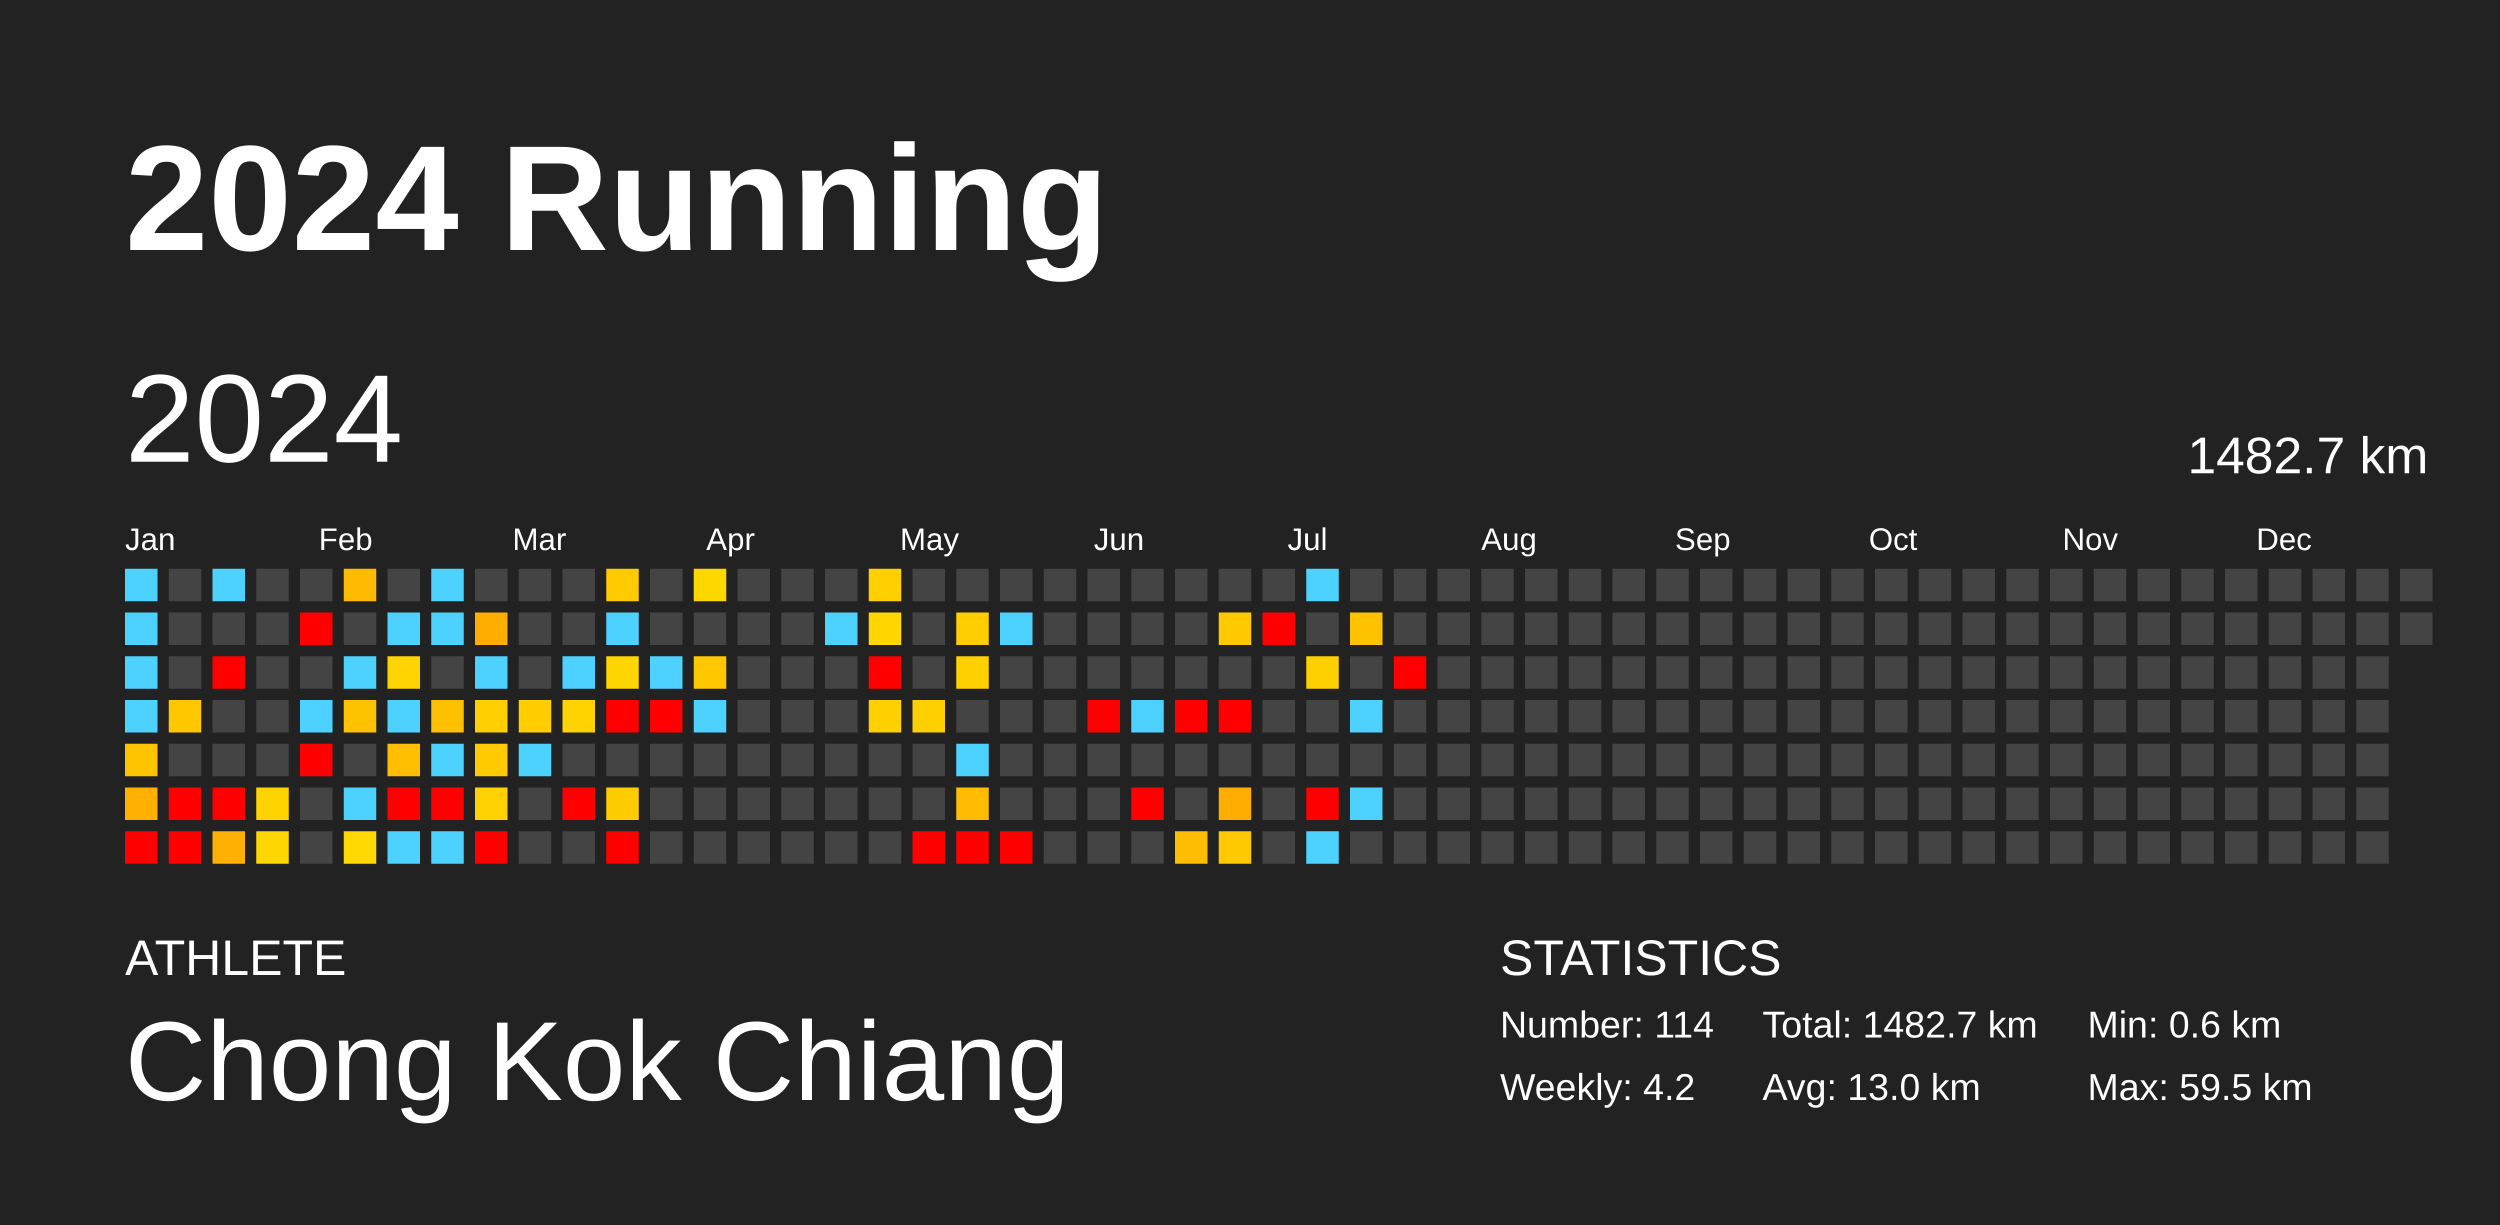
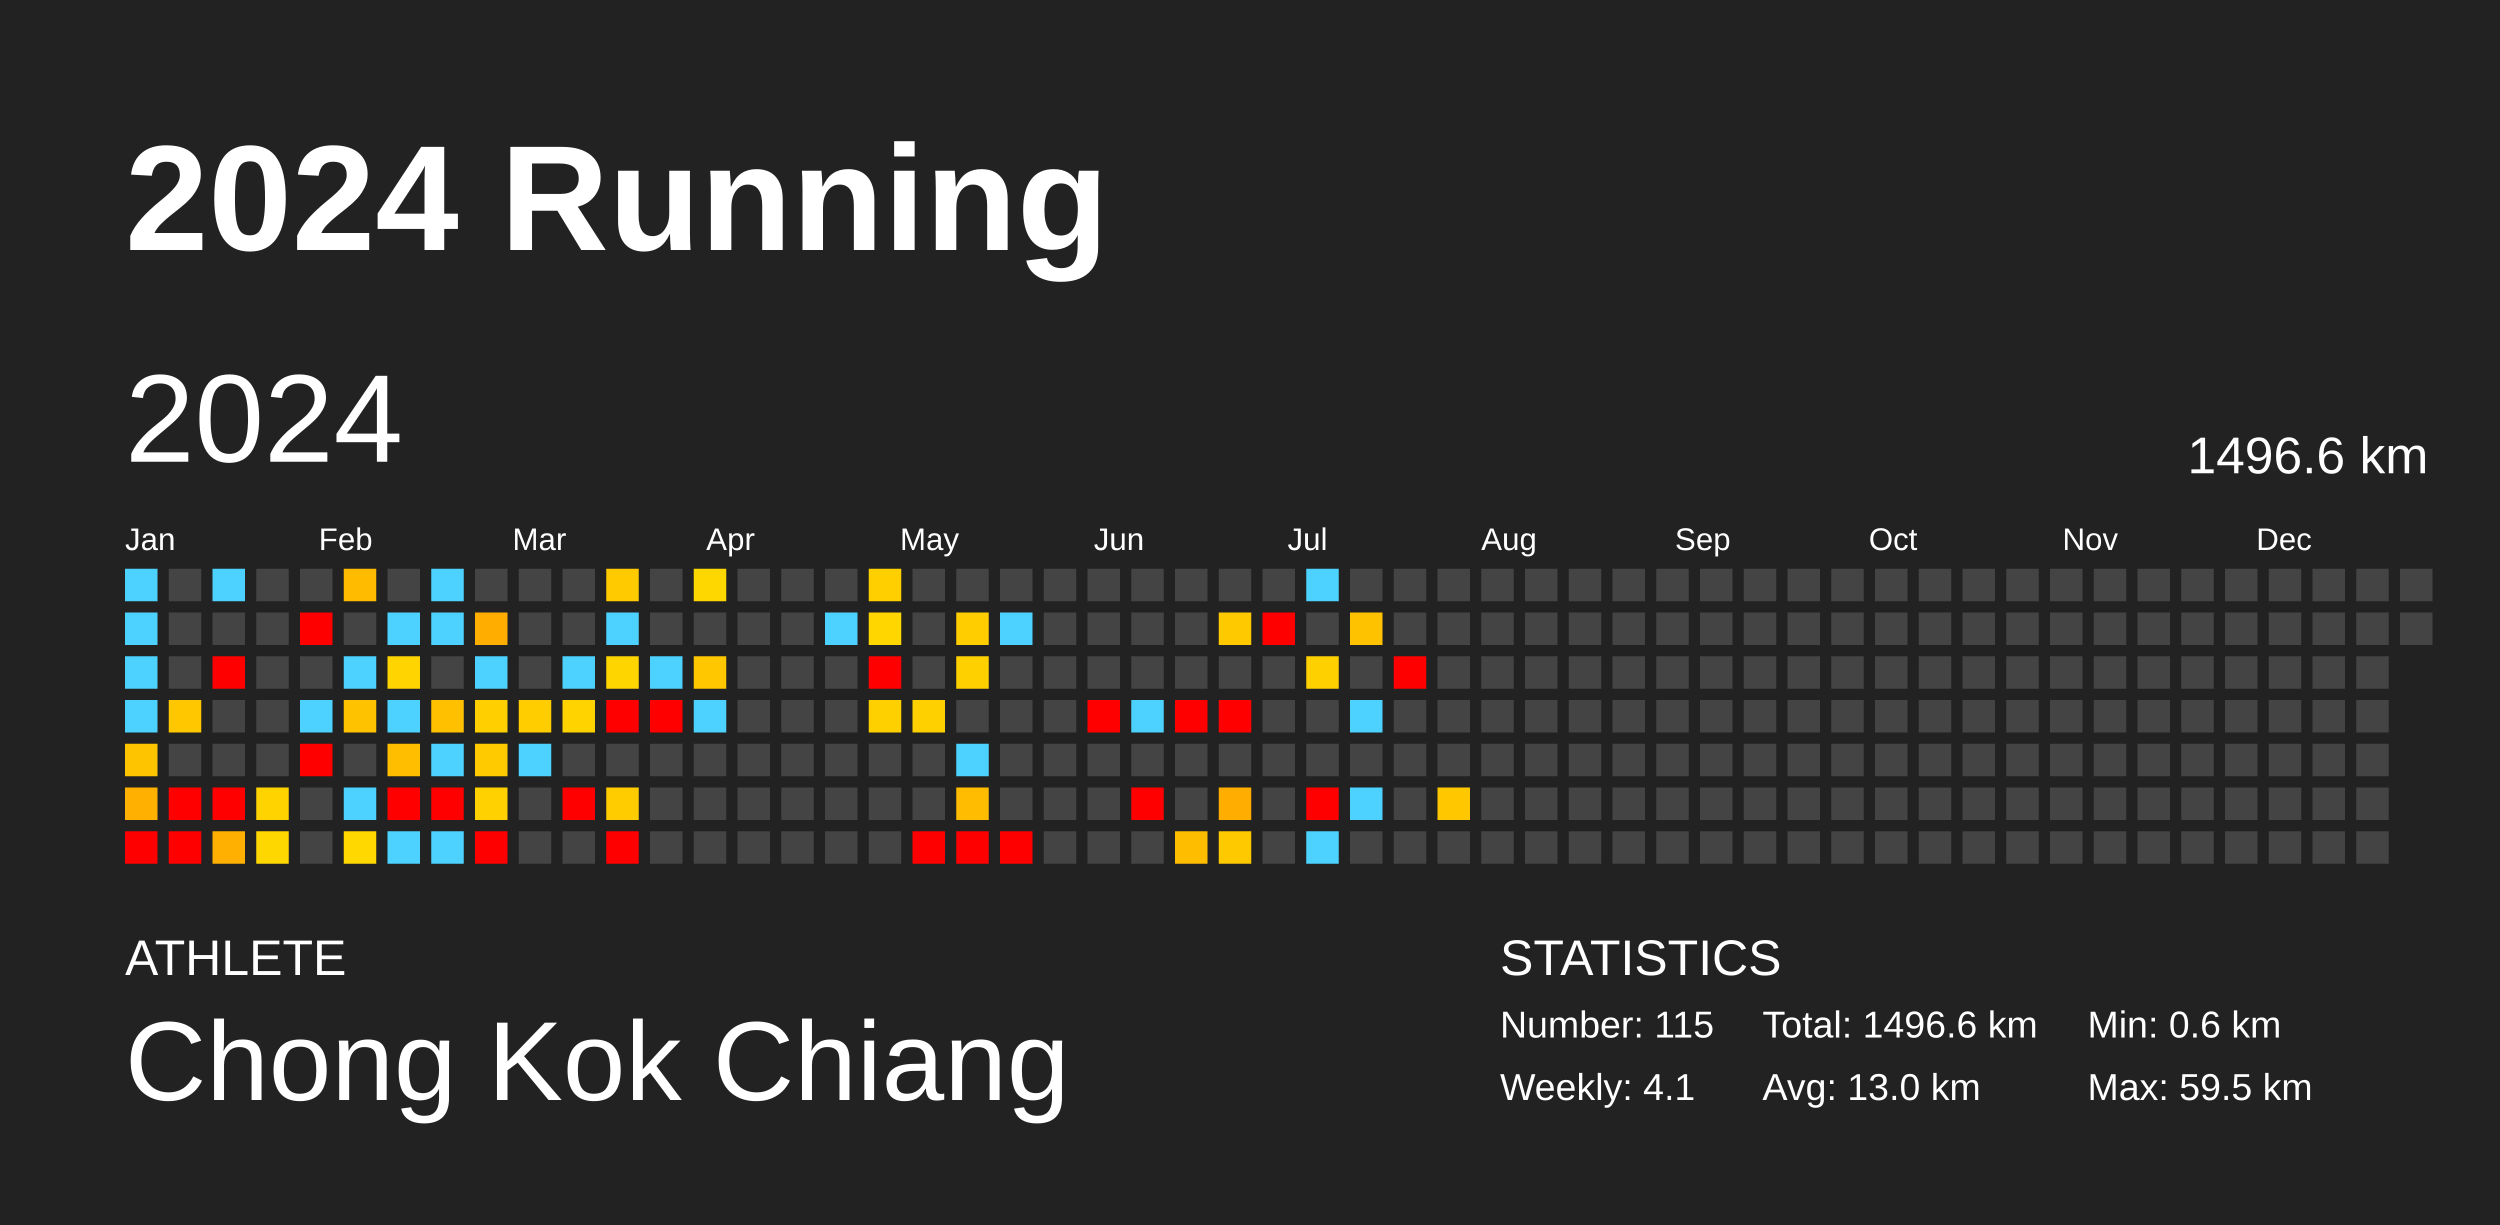
<svg xmlns="http://www.w3.org/2000/svg" baseProfile="full" height="98mm" version="1.1" viewBox="0,0,200,98" width="200mm">
  <defs />
  <rect fill="#222222" height="98" width="200" x="0" y="0" />
  <text fill="#FFFFFF" style="font-size:12px; font-family:Arial; font-weight:bold;" x="10" y="20">2024 Running</text>
  <text fill="#FFFFFF" style="font-size:4px; font-family:Arial" x="10" y="78">ATHLETE</text>
  <text fill="#FFFFFF" style="font-size:9px; font-family:Arial" x="10" y="88">Chong Kok Chiang</text>
  <text fill="#FFFFFF" style="font-size:4px; font-family:Arial" x="120" y="78">STATISTICS</text>
-   <text fill="#FFFFFF" style="font-size:3px; font-family:Arial" x="120" y="83">Number: 114</text>
-   <text fill="#FFFFFF" style="font-size:3px; font-family:Arial" x="120" y="88">Weekly: 4.2</text>
-   <text fill="#FFFFFF" style="font-size:3px; font-family:Arial" x="141" y="83">Total: 1482.7 km</text>
+   <text fill="#FFFFFF" style="font-size:3px; font-family:Arial" x="120" y="83">Number: 115</text>
+   <text fill="#FFFFFF" style="font-size:3px; font-family:Arial" x="120" y="88">Weekly: 4.1</text>
+   <text fill="#FFFFFF" style="font-size:3px; font-family:Arial" x="141" y="83">Total: 1496.6 km</text>
  <text fill="#FFFFFF" style="font-size:3px; font-family:Arial" x="141" y="88">Avg: 13.0 km</text>
  <text fill="#FFFFFF" style="font-size:3px; font-family:Arial" x="167" y="83">Min: 0.6 km</text>
  <text fill="#FFFFFF" style="font-size:3px; font-family:Arial" x="167" y="88">Max: 59.5 km</text>
  <text dominant-baseline="hanging" fill="#FFFFFF" style="font-size:10.0px; font-family:Arial;" x="10" y="30">2024</text>
-   <text dominant-baseline="hanging" fill="#FFFFFF" style="font-size:4.125px; font-family:Arial;" x="175" y="35">1482.7 km</text>
+   <text dominant-baseline="hanging" fill="#FFFFFF" style="font-size:4.125px; font-family:Arial;" x="175" y="35">1496.6 km</text>
  <text fill="#FFFFFF" style="font-size:2.5px; font-family:Arial" x="10.0" y="44">Jan</text>
  <text fill="#FFFFFF" style="font-size:2.5px; font-family:Arial" x="25.5" y="44">Feb</text>
  <text fill="#FFFFFF" style="font-size:2.5px; font-family:Arial" x="41.0" y="44">Mar</text>
  <text fill="#FFFFFF" style="font-size:2.5px; font-family:Arial" x="56.5" y="44">Apr</text>
  <text fill="#FFFFFF" style="font-size:2.5px; font-family:Arial" x="72.0" y="44">May</text>
  <text fill="#FFFFFF" style="font-size:2.5px; font-family:Arial" x="87.5" y="44">Jun</text>
  <text fill="#FFFFFF" style="font-size:2.5px; font-family:Arial" x="103.0" y="44">Jul</text>
  <text fill="#FFFFFF" style="font-size:2.5px; font-family:Arial" x="118.5" y="44">Aug</text>
  <text fill="#FFFFFF" style="font-size:2.5px; font-family:Arial" x="134.0" y="44">Sep</text>
  <text fill="#FFFFFF" style="font-size:2.5px; font-family:Arial" x="149.5" y="44">Oct</text>
  <text fill="#FFFFFF" style="font-size:2.5px; font-family:Arial" x="165.0" y="44">Nov</text>
  <text fill="#FFFFFF" style="font-size:2.5px; font-family:Arial" x="180.5" y="44">Dec</text>
  <rect fill="#4dd2ff" height="2.6" width="2.6" x="10.0" y="45.5" />
  <rect fill="#4dd2ff" height="2.6" width="2.6" x="10.0" y="49.0" />
  <rect fill="#4dd2ff" height="2.6" width="2.6" x="10.0" y="52.5" />
  <rect fill="#4dd2ff" height="2.6" width="2.6" x="10.0" y="56.0" />
  <rect fill="#ffc400" height="2.6" width="2.6" x="10.0" y="59.5" />
  <rect fill="#ffb000" height="2.6" width="2.6" x="10.0" y="63.0" />
  <rect fill="red" height="2.6" width="2.6" x="10.0" y="66.5" />
  <rect fill="#444444" height="2.6" width="2.6" x="13.5" y="45.5" />
  <rect fill="#444444" height="2.6" width="2.6" x="13.5" y="49.0" />
  <rect fill="#444444" height="2.6" width="2.6" x="13.5" y="52.5" />
  <rect fill="#ffc700" height="2.6" width="2.6" x="13.5" y="56.0" />
  <rect fill="#444444" height="2.6" width="2.6" x="13.5" y="59.5" />
  <rect fill="red" height="2.6" width="2.6" x="13.5" y="63.0" />
  <rect fill="red" height="2.6" width="2.6" x="13.5" y="66.5" />
  <rect fill="#4dd2ff" height="2.6" width="2.6" x="17.0" y="45.5" />
  <rect fill="#444444" height="2.6" width="2.6" x="17.0" y="49.0" />
  <rect fill="red" height="2.6" width="2.6" x="17.0" y="52.5" />
  <rect fill="#444444" height="2.6" width="2.6" x="17.0" y="56.0" />
  <rect fill="#444444" height="2.6" width="2.6" x="17.0" y="59.5" />
  <rect fill="red" height="2.6" width="2.6" x="17.0" y="63.0" />
  <rect fill="#ffb000" height="2.6" width="2.6" x="17.0" y="66.5" />
  <rect fill="#444444" height="2.6" width="2.6" x="20.5" y="45.5" />
  <rect fill="#444444" height="2.6" width="2.6" x="20.5" y="49.0" />
  <rect fill="#444444" height="2.6" width="2.6" x="20.5" y="52.5" />
  <rect fill="#444444" height="2.6" width="2.6" x="20.5" y="56.0" />
  <rect fill="#444444" height="2.6" width="2.6" x="20.5" y="59.5" />
  <rect fill="#ffd300" height="2.6" width="2.6" x="20.5" y="63.0" />
  <rect fill="#ffd700" height="2.6" width="2.6" x="20.5" y="66.5" />
  <rect fill="#444444" height="2.6" width="2.6" x="24.0" y="45.5" />
  <rect fill="red" height="2.6" width="2.6" x="24.0" y="49.0" />
  <rect fill="#444444" height="2.6" width="2.6" x="24.0" y="52.5" />
  <rect fill="#4dd2ff" height="2.6" width="2.6" x="24.0" y="56.0" />
  <rect fill="red" height="2.6" width="2.6" x="24.0" y="59.5" />
  <rect fill="#444444" height="2.6" width="2.6" x="24.0" y="63.0" />
  <rect fill="#444444" height="2.6" width="2.6" x="24.0" y="66.5" />
  <rect fill="#ffbb00" height="2.6" width="2.6" x="27.5" y="45.5" />
  <rect fill="#444444" height="2.6" width="2.6" x="27.5" y="49.0" />
  <rect fill="#4dd2ff" height="2.6" width="2.6" x="27.5" y="52.5" />
  <rect fill="#ffc200" height="2.6" width="2.6" x="27.5" y="56.0" />
  <rect fill="#444444" height="2.6" width="2.6" x="27.5" y="59.5" />
  <rect fill="#4dd2ff" height="2.6" width="2.6" x="27.5" y="63.0" />
  <rect fill="#ffd800" height="2.6" width="2.6" x="27.5" y="66.5" />
  <rect fill="#444444" height="2.6" width="2.6" x="31.0" y="45.5" />
  <rect fill="#4dd2ff" height="2.6" width="2.6" x="31.0" y="49.0" />
  <rect fill="#ffd400" height="2.6" width="2.6" x="31.0" y="52.5" />
  <rect fill="#4dd2ff" height="2.6" width="2.6" x="31.0" y="56.0" />
  <rect fill="#ffbe00" height="2.6" width="2.6" x="31.0" y="59.5" />
  <rect fill="red" height="2.6" width="2.6" x="31.0" y="63.0" />
  <rect fill="#4dd2ff" height="2.6" width="2.6" x="31.0" y="66.5" />
  <rect fill="#4dd2ff" height="2.6" width="2.6" x="34.5" y="45.5" />
  <rect fill="#4dd2ff" height="2.6" width="2.6" x="34.5" y="49.0" />
  <rect fill="#444444" height="2.6" width="2.6" x="34.5" y="52.5" />
  <rect fill="#ffc000" height="2.6" width="2.6" x="34.5" y="56.0" />
  <rect fill="#4dd2ff" height="2.6" width="2.6" x="34.5" y="59.5" />
  <rect fill="red" height="2.6" width="2.6" x="34.5" y="63.0" />
  <rect fill="#4dd2ff" height="2.6" width="2.6" x="34.5" y="66.5" />
  <rect fill="#444444" height="2.6" width="2.6" x="38.0" y="45.5" />
  <rect fill="#ffae00" height="2.6" width="2.6" x="38.0" y="49.0" />
  <rect fill="#4dd2ff" height="2.6" width="2.6" x="38.0" y="52.5" />
  <rect fill="#ffcf00" height="2.6" width="2.6" x="38.0" y="56.0" />
  <rect fill="#ffca00" height="2.6" width="2.6" x="38.0" y="59.5" />
  <rect fill="#ffd100" height="2.6" width="2.6" x="38.0" y="63.0" />
  <rect fill="red" height="2.6" width="2.6" x="38.0" y="66.5" />
  <rect fill="#444444" height="2.6" width="2.6" x="41.5" y="45.5" />
  <rect fill="#444444" height="2.6" width="2.6" x="41.5" y="49.0" />
  <rect fill="#444444" height="2.6" width="2.6" x="41.5" y="52.5" />
  <rect fill="#ffcd00" height="2.6" width="2.6" x="41.5" y="56.0" />
  <rect fill="#4dd2ff" height="2.6" width="2.6" x="41.5" y="59.5" />
  <rect fill="#444444" height="2.6" width="2.6" x="41.5" y="63.0" />
  <rect fill="#444444" height="2.6" width="2.6" x="41.5" y="66.5" />
  <rect fill="#444444" height="2.6" width="2.6" x="45.0" y="45.5" />
  <rect fill="#444444" height="2.6" width="2.6" x="45.0" y="49.0" />
  <rect fill="#4dd2ff" height="2.6" width="2.6" x="45.0" y="52.5" />
  <rect fill="#ffd300" height="2.6" width="2.6" x="45.0" y="56.0" />
  <rect fill="#444444" height="2.6" width="2.6" x="45.0" y="59.5" />
  <rect fill="red" height="2.6" width="2.6" x="45.0" y="63.0" />
  <rect fill="#444444" height="2.6" width="2.6" x="45.0" y="66.5" />
  <rect fill="#ffca00" height="2.6" width="2.6" x="48.5" y="45.5" />
  <rect fill="#4dd2ff" height="2.6" width="2.6" x="48.5" y="49.0" />
  <rect fill="#ffd500" height="2.6" width="2.6" x="48.5" y="52.5" />
  <rect fill="red" height="2.6" width="2.6" x="48.5" y="56.0" />
  <rect fill="#444444" height="2.6" width="2.6" x="48.5" y="59.5" />
  <rect fill="#ffcc00" height="2.6" width="2.6" x="48.5" y="63.0" />
  <rect fill="red" height="2.6" width="2.6" x="48.5" y="66.5" />
  <rect fill="#444444" height="2.6" width="2.6" x="52.0" y="45.5" />
  <rect fill="#444444" height="2.6" width="2.6" x="52.0" y="49.0" />
  <rect fill="#4dd2ff" height="2.6" width="2.6" x="52.0" y="52.5" />
  <rect fill="red" height="2.6" width="2.6" x="52.0" y="56.0" />
  <rect fill="#444444" height="2.6" width="2.6" x="52.0" y="59.5" />
  <rect fill="#444444" height="2.6" width="2.6" x="52.0" y="63.0" />
  <rect fill="#444444" height="2.6" width="2.6" x="52.0" y="66.5" />
  <rect fill="#ffd700" height="2.6" width="2.6" x="55.5" y="45.5" />
  <rect fill="#444444" height="2.6" width="2.6" x="55.5" y="49.0" />
  <rect fill="#ffc700" height="2.6" width="2.6" x="55.5" y="52.5" />
  <rect fill="#4dd2ff" height="2.6" width="2.6" x="55.5" y="56.0" />
  <rect fill="#444444" height="2.6" width="2.6" x="55.5" y="59.5" />
  <rect fill="#444444" height="2.6" width="2.6" x="55.5" y="63.0" />
  <rect fill="#444444" height="2.6" width="2.6" x="55.5" y="66.5" />
  <rect fill="#444444" height="2.6" width="2.6" x="59.0" y="45.5" />
  <rect fill="#444444" height="2.6" width="2.6" x="59.0" y="49.0" />
  <rect fill="#444444" height="2.6" width="2.6" x="59.0" y="52.5" />
  <rect fill="#444444" height="2.6" width="2.6" x="59.0" y="56.0" />
  <rect fill="#444444" height="2.6" width="2.6" x="59.0" y="59.5" />
  <rect fill="#444444" height="2.6" width="2.6" x="59.0" y="63.0" />
  <rect fill="#444444" height="2.6" width="2.6" x="59.0" y="66.5" />
  <rect fill="#444444" height="2.6" width="2.6" x="62.5" y="45.5" />
  <rect fill="#444444" height="2.6" width="2.6" x="62.5" y="49.0" />
  <rect fill="#444444" height="2.6" width="2.6" x="62.5" y="52.5" />
  <rect fill="#444444" height="2.6" width="2.6" x="62.5" y="56.0" />
  <rect fill="#444444" height="2.6" width="2.6" x="62.5" y="59.5" />
  <rect fill="#444444" height="2.6" width="2.6" x="62.5" y="63.0" />
  <rect fill="#444444" height="2.6" width="2.6" x="62.5" y="66.5" />
  <rect fill="#444444" height="2.6" width="2.6" x="66.0" y="45.5" />
  <rect fill="#4dd2ff" height="2.6" width="2.6" x="66.0" y="49.0" />
  <rect fill="#444444" height="2.6" width="2.6" x="66.0" y="52.5" />
  <rect fill="#444444" height="2.6" width="2.6" x="66.0" y="56.0" />
  <rect fill="#444444" height="2.6" width="2.6" x="66.0" y="59.5" />
  <rect fill="#444444" height="2.6" width="2.6" x="66.0" y="63.0" />
  <rect fill="#444444" height="2.6" width="2.6" x="66.0" y="66.5" />
  <rect fill="#ffcf00" height="2.6" width="2.6" x="69.5" y="45.5" />
  <rect fill="#ffd600" height="2.6" width="2.6" x="69.5" y="49.0" />
  <rect fill="red" height="2.6" width="2.6" x="69.5" y="52.5" />
  <rect fill="#ffd000" height="2.6" width="2.6" x="69.5" y="56.0" />
  <rect fill="#444444" height="2.6" width="2.6" x="69.5" y="59.5" />
  <rect fill="#444444" height="2.6" width="2.6" x="69.5" y="63.0" />
  <rect fill="#444444" height="2.6" width="2.6" x="69.5" y="66.5" />
  <rect fill="#444444" height="2.6" width="2.6" x="73.0" y="45.5" />
  <rect fill="#444444" height="2.6" width="2.6" x="73.0" y="49.0" />
  <rect fill="#444444" height="2.6" width="2.6" x="73.0" y="52.5" />
  <rect fill="#ffd000" height="2.6" width="2.6" x="73.0" y="56.0" />
  <rect fill="#444444" height="2.6" width="2.6" x="73.0" y="59.5" />
  <rect fill="#444444" height="2.6" width="2.6" x="73.0" y="63.0" />
  <rect fill="red" height="2.6" width="2.6" x="73.0" y="66.5" />
  <rect fill="#444444" height="2.6" width="2.6" x="76.5" y="45.5" />
  <rect fill="#ffcd00" height="2.6" width="2.6" x="76.5" y="49.0" />
  <rect fill="#ffd000" height="2.6" width="2.6" x="76.5" y="52.5" />
  <rect fill="#444444" height="2.6" width="2.6" x="76.5" y="56.0" />
  <rect fill="#4dd2ff" height="2.6" width="2.6" x="76.5" y="59.5" />
  <rect fill="#ffbc00" height="2.6" width="2.6" x="76.5" y="63.0" />
  <rect fill="red" height="2.6" width="2.6" x="76.5" y="66.5" />
  <rect fill="#444444" height="2.6" width="2.6" x="80.0" y="45.5" />
  <rect fill="#4dd2ff" height="2.6" width="2.6" x="80.0" y="49.0" />
  <rect fill="#444444" height="2.6" width="2.6" x="80.0" y="52.5" />
  <rect fill="#444444" height="2.6" width="2.6" x="80.0" y="56.0" />
  <rect fill="#444444" height="2.6" width="2.6" x="80.0" y="59.5" />
  <rect fill="#444444" height="2.6" width="2.6" x="80.0" y="63.0" />
  <rect fill="red" height="2.6" width="2.6" x="80.0" y="66.5" />
  <rect fill="#444444" height="2.6" width="2.6" x="83.5" y="45.5" />
  <rect fill="#444444" height="2.6" width="2.6" x="83.5" y="49.0" />
  <rect fill="#444444" height="2.6" width="2.6" x="83.5" y="52.5" />
  <rect fill="#444444" height="2.6" width="2.6" x="83.5" y="56.0" />
  <rect fill="#444444" height="2.6" width="2.6" x="83.5" y="59.5" />
  <rect fill="#444444" height="2.6" width="2.6" x="83.5" y="63.0" />
  <rect fill="#444444" height="2.6" width="2.6" x="83.5" y="66.5" />
  <rect fill="#444444" height="2.6" width="2.6" x="87.0" y="45.5" />
  <rect fill="#444444" height="2.6" width="2.6" x="87.0" y="49.0" />
  <rect fill="#444444" height="2.6" width="2.6" x="87.0" y="52.5" />
  <rect fill="red" height="2.6" width="2.6" x="87.0" y="56.0" />
  <rect fill="#444444" height="2.6" width="2.6" x="87.0" y="59.5" />
  <rect fill="#444444" height="2.6" width="2.6" x="87.0" y="63.0" />
  <rect fill="#444444" height="2.6" width="2.6" x="87.0" y="66.5" />
  <rect fill="#444444" height="2.6" width="2.6" x="90.5" y="45.5" />
  <rect fill="#444444" height="2.6" width="2.6" x="90.5" y="49.0" />
  <rect fill="#444444" height="2.6" width="2.6" x="90.5" y="52.5" />
  <rect fill="#4dd2ff" height="2.6" width="2.6" x="90.5" y="56.0" />
  <rect fill="#444444" height="2.6" width="2.6" x="90.5" y="59.5" />
  <rect fill="red" height="2.6" width="2.6" x="90.5" y="63.0" />
  <rect fill="#444444" height="2.6" width="2.6" x="90.5" y="66.5" />
  <rect fill="#444444" height="2.6" width="2.6" x="94.0" y="45.5" />
  <rect fill="#444444" height="2.6" width="2.6" x="94.0" y="49.0" />
  <rect fill="#444444" height="2.6" width="2.6" x="94.0" y="52.5" />
  <rect fill="red" height="2.6" width="2.6" x="94.0" y="56.0" />
  <rect fill="#444444" height="2.6" width="2.6" x="94.0" y="59.5" />
  <rect fill="#444444" height="2.6" width="2.6" x="94.0" y="63.0" />
  <rect fill="#ffbd00" height="2.6" width="2.6" x="94.0" y="66.5" />
  <rect fill="#444444" height="2.6" width="2.6" x="97.5" y="45.5" />
  <rect fill="#ffc900" height="2.6" width="2.6" x="97.5" y="49.0" />
  <rect fill="#444444" height="2.6" width="2.6" x="97.5" y="52.5" />
  <rect fill="red" height="2.6" width="2.6" x="97.5" y="56.0" />
  <rect fill="#444444" height="2.6" width="2.6" x="97.5" y="59.5" />
  <rect fill="#ffad00" height="2.6" width="2.6" x="97.5" y="63.0" />
  <rect fill="#ffc900" height="2.6" width="2.6" x="97.5" y="66.5" />
  <rect fill="#444444" height="2.6" width="2.6" x="101.0" y="45.5" />
  <rect fill="red" height="2.6" width="2.6" x="101.0" y="49.0" />
  <rect fill="#444444" height="2.6" width="2.6" x="101.0" y="52.5" />
  <rect fill="#444444" height="2.6" width="2.6" x="101.0" y="56.0" />
  <rect fill="#444444" height="2.6" width="2.6" x="101.0" y="59.5" />
  <rect fill="#444444" height="2.6" width="2.6" x="101.0" y="63.0" />
  <rect fill="#444444" height="2.6" width="2.6" x="101.0" y="66.5" />
  <rect fill="#4dd2ff" height="2.6" width="2.6" x="104.5" y="45.5" />
  <rect fill="#444444" height="2.6" width="2.6" x="104.5" y="49.0" />
  <rect fill="#ffd000" height="2.6" width="2.6" x="104.5" y="52.5" />
  <rect fill="#444444" height="2.6" width="2.6" x="104.5" y="56.0" />
  <rect fill="#444444" height="2.6" width="2.6" x="104.5" y="59.5" />
  <rect fill="red" height="2.6" width="2.6" x="104.5" y="63.0" />
  <rect fill="#4dd2ff" height="2.6" width="2.6" x="104.5" y="66.5" />
  <rect fill="#444444" height="2.6" width="2.6" x="108.0" y="45.5" />
  <rect fill="#ffc200" height="2.6" width="2.6" x="108.0" y="49.0" />
  <rect fill="#444444" height="2.6" width="2.6" x="108.0" y="52.5" />
  <rect fill="#4dd2ff" height="2.6" width="2.6" x="108.0" y="56.0" />
  <rect fill="#444444" height="2.6" width="2.6" x="108.0" y="59.5" />
  <rect fill="#4dd2ff" height="2.6" width="2.6" x="108.0" y="63.0" />
  <rect fill="#444444" height="2.6" width="2.6" x="108.0" y="66.5" />
  <rect fill="#444444" height="2.6" width="2.6" x="111.5" y="45.5" />
  <rect fill="#444444" height="2.6" width="2.6" x="111.5" y="49.0" />
  <rect fill="red" height="2.6" width="2.6" x="111.5" y="52.5" />
  <rect fill="#444444" height="2.6" width="2.6" x="111.5" y="56.0" />
  <rect fill="#444444" height="2.6" width="2.6" x="111.5" y="59.5" />
  <rect fill="#444444" height="2.6" width="2.6" x="111.5" y="63.0" />
  <rect fill="#444444" height="2.6" width="2.6" x="111.5" y="66.5" />
  <rect fill="#444444" height="2.6" width="2.6" x="115.0" y="45.5" />
  <rect fill="#444444" height="2.6" width="2.6" x="115.0" y="49.0" />
  <rect fill="#444444" height="2.6" width="2.6" x="115.0" y="52.5" />
  <rect fill="#444444" height="2.6" width="2.6" x="115.0" y="56.0" />
  <rect fill="#444444" height="2.6" width="2.6" x="115.0" y="59.5" />
-   <rect fill="#444444" height="2.6" width="2.6" x="115.0" y="63.0" />
+   <rect fill="#ffc700" height="2.6" width="2.6" x="115.0" y="63.0" />
  <rect fill="#444444" height="2.6" width="2.6" x="115.0" y="66.5" />
  <rect fill="#444444" height="2.6" width="2.6" x="118.5" y="45.5" />
  <rect fill="#444444" height="2.6" width="2.6" x="118.5" y="49.0" />
  <rect fill="#444444" height="2.6" width="2.6" x="118.5" y="52.5" />
  <rect fill="#444444" height="2.6" width="2.6" x="118.5" y="56.0" />
  <rect fill="#444444" height="2.6" width="2.6" x="118.5" y="59.5" />
  <rect fill="#444444" height="2.6" width="2.6" x="118.5" y="63.0" />
  <rect fill="#444444" height="2.6" width="2.6" x="118.5" y="66.5" />
  <rect fill="#444444" height="2.6" width="2.6" x="122.0" y="45.5" />
  <rect fill="#444444" height="2.6" width="2.6" x="122.0" y="49.0" />
  <rect fill="#444444" height="2.6" width="2.6" x="122.0" y="52.5" />
  <rect fill="#444444" height="2.6" width="2.6" x="122.0" y="56.0" />
  <rect fill="#444444" height="2.6" width="2.6" x="122.0" y="59.5" />
  <rect fill="#444444" height="2.6" width="2.6" x="122.0" y="63.0" />
  <rect fill="#444444" height="2.6" width="2.6" x="122.0" y="66.5" />
  <rect fill="#444444" height="2.6" width="2.6" x="125.5" y="45.5" />
  <rect fill="#444444" height="2.6" width="2.6" x="125.5" y="49.0" />
  <rect fill="#444444" height="2.6" width="2.6" x="125.5" y="52.5" />
  <rect fill="#444444" height="2.6" width="2.6" x="125.5" y="56.0" />
  <rect fill="#444444" height="2.6" width="2.6" x="125.5" y="59.5" />
  <rect fill="#444444" height="2.6" width="2.6" x="125.5" y="63.0" />
  <rect fill="#444444" height="2.6" width="2.6" x="125.5" y="66.5" />
  <rect fill="#444444" height="2.6" width="2.6" x="129.0" y="45.5" />
  <rect fill="#444444" height="2.6" width="2.6" x="129.0" y="49.0" />
  <rect fill="#444444" height="2.6" width="2.6" x="129.0" y="52.5" />
  <rect fill="#444444" height="2.6" width="2.6" x="129.0" y="56.0" />
  <rect fill="#444444" height="2.6" width="2.6" x="129.0" y="59.5" />
  <rect fill="#444444" height="2.6" width="2.6" x="129.0" y="63.0" />
  <rect fill="#444444" height="2.6" width="2.6" x="129.0" y="66.5" />
  <rect fill="#444444" height="2.6" width="2.6" x="132.5" y="45.5" />
  <rect fill="#444444" height="2.6" width="2.6" x="132.5" y="49.0" />
  <rect fill="#444444" height="2.6" width="2.6" x="132.5" y="52.5" />
  <rect fill="#444444" height="2.6" width="2.6" x="132.5" y="56.0" />
  <rect fill="#444444" height="2.6" width="2.6" x="132.5" y="59.5" />
  <rect fill="#444444" height="2.6" width="2.6" x="132.5" y="63.0" />
  <rect fill="#444444" height="2.6" width="2.6" x="132.5" y="66.5" />
  <rect fill="#444444" height="2.6" width="2.6" x="136.0" y="45.5" />
  <rect fill="#444444" height="2.6" width="2.6" x="136.0" y="49.0" />
  <rect fill="#444444" height="2.6" width="2.6" x="136.0" y="52.5" />
  <rect fill="#444444" height="2.6" width="2.6" x="136.0" y="56.0" />
  <rect fill="#444444" height="2.6" width="2.6" x="136.0" y="59.5" />
  <rect fill="#444444" height="2.6" width="2.6" x="136.0" y="63.0" />
  <rect fill="#444444" height="2.6" width="2.6" x="136.0" y="66.5" />
  <rect fill="#444444" height="2.6" width="2.6" x="139.5" y="45.5" />
  <rect fill="#444444" height="2.6" width="2.6" x="139.5" y="49.0" />
  <rect fill="#444444" height="2.6" width="2.6" x="139.5" y="52.5" />
  <rect fill="#444444" height="2.6" width="2.6" x="139.5" y="56.0" />
  <rect fill="#444444" height="2.6" width="2.6" x="139.5" y="59.5" />
  <rect fill="#444444" height="2.6" width="2.6" x="139.5" y="63.0" />
  <rect fill="#444444" height="2.6" width="2.6" x="139.5" y="66.5" />
  <rect fill="#444444" height="2.6" width="2.6" x="143.0" y="45.5" />
  <rect fill="#444444" height="2.6" width="2.6" x="143.0" y="49.0" />
  <rect fill="#444444" height="2.6" width="2.6" x="143.0" y="52.5" />
  <rect fill="#444444" height="2.6" width="2.6" x="143.0" y="56.0" />
  <rect fill="#444444" height="2.6" width="2.6" x="143.0" y="59.5" />
  <rect fill="#444444" height="2.6" width="2.6" x="143.0" y="63.0" />
  <rect fill="#444444" height="2.6" width="2.6" x="143.0" y="66.5" />
  <rect fill="#444444" height="2.6" width="2.6" x="146.5" y="45.5" />
  <rect fill="#444444" height="2.6" width="2.6" x="146.5" y="49.0" />
  <rect fill="#444444" height="2.6" width="2.6" x="146.5" y="52.5" />
  <rect fill="#444444" height="2.6" width="2.6" x="146.5" y="56.0" />
  <rect fill="#444444" height="2.6" width="2.6" x="146.5" y="59.5" />
  <rect fill="#444444" height="2.6" width="2.6" x="146.5" y="63.0" />
  <rect fill="#444444" height="2.6" width="2.6" x="146.5" y="66.5" />
  <rect fill="#444444" height="2.6" width="2.6" x="150.0" y="45.5" />
  <rect fill="#444444" height="2.6" width="2.6" x="150.0" y="49.0" />
  <rect fill="#444444" height="2.6" width="2.6" x="150.0" y="52.5" />
  <rect fill="#444444" height="2.6" width="2.6" x="150.0" y="56.0" />
  <rect fill="#444444" height="2.6" width="2.6" x="150.0" y="59.5" />
  <rect fill="#444444" height="2.6" width="2.6" x="150.0" y="63.0" />
  <rect fill="#444444" height="2.6" width="2.6" x="150.0" y="66.5" />
  <rect fill="#444444" height="2.6" width="2.6" x="153.5" y="45.5" />
  <rect fill="#444444" height="2.6" width="2.6" x="153.5" y="49.0" />
  <rect fill="#444444" height="2.6" width="2.6" x="153.5" y="52.5" />
  <rect fill="#444444" height="2.6" width="2.6" x="153.5" y="56.0" />
  <rect fill="#444444" height="2.6" width="2.6" x="153.5" y="59.5" />
  <rect fill="#444444" height="2.6" width="2.6" x="153.5" y="63.0" />
  <rect fill="#444444" height="2.6" width="2.6" x="153.5" y="66.5" />
  <rect fill="#444444" height="2.6" width="2.6" x="157.0" y="45.5" />
  <rect fill="#444444" height="2.6" width="2.6" x="157.0" y="49.0" />
  <rect fill="#444444" height="2.6" width="2.6" x="157.0" y="52.5" />
  <rect fill="#444444" height="2.6" width="2.6" x="157.0" y="56.0" />
  <rect fill="#444444" height="2.6" width="2.6" x="157.0" y="59.5" />
  <rect fill="#444444" height="2.6" width="2.6" x="157.0" y="63.0" />
  <rect fill="#444444" height="2.6" width="2.6" x="157.0" y="66.5" />
  <rect fill="#444444" height="2.6" width="2.6" x="160.5" y="45.5" />
  <rect fill="#444444" height="2.6" width="2.6" x="160.5" y="49.0" />
  <rect fill="#444444" height="2.6" width="2.6" x="160.5" y="52.5" />
  <rect fill="#444444" height="2.6" width="2.6" x="160.5" y="56.0" />
  <rect fill="#444444" height="2.6" width="2.6" x="160.5" y="59.5" />
  <rect fill="#444444" height="2.6" width="2.6" x="160.5" y="63.0" />
  <rect fill="#444444" height="2.6" width="2.6" x="160.5" y="66.5" />
  <rect fill="#444444" height="2.6" width="2.6" x="164.0" y="45.5" />
  <rect fill="#444444" height="2.6" width="2.6" x="164.0" y="49.0" />
  <rect fill="#444444" height="2.6" width="2.6" x="164.0" y="52.5" />
  <rect fill="#444444" height="2.6" width="2.6" x="164.0" y="56.0" />
  <rect fill="#444444" height="2.6" width="2.6" x="164.0" y="59.5" />
  <rect fill="#444444" height="2.6" width="2.6" x="164.0" y="63.0" />
  <rect fill="#444444" height="2.6" width="2.6" x="164.0" y="66.5" />
  <rect fill="#444444" height="2.6" width="2.6" x="167.5" y="45.5" />
  <rect fill="#444444" height="2.6" width="2.6" x="167.5" y="49.0" />
  <rect fill="#444444" height="2.6" width="2.6" x="167.5" y="52.5" />
  <rect fill="#444444" height="2.6" width="2.6" x="167.5" y="56.0" />
  <rect fill="#444444" height="2.6" width="2.6" x="167.5" y="59.5" />
  <rect fill="#444444" height="2.6" width="2.6" x="167.5" y="63.0" />
  <rect fill="#444444" height="2.6" width="2.6" x="167.5" y="66.5" />
  <rect fill="#444444" height="2.6" width="2.6" x="171.0" y="45.5" />
  <rect fill="#444444" height="2.6" width="2.6" x="171.0" y="49.0" />
  <rect fill="#444444" height="2.6" width="2.6" x="171.0" y="52.5" />
  <rect fill="#444444" height="2.6" width="2.6" x="171.0" y="56.0" />
  <rect fill="#444444" height="2.6" width="2.6" x="171.0" y="59.5" />
  <rect fill="#444444" height="2.6" width="2.6" x="171.0" y="63.0" />
  <rect fill="#444444" height="2.6" width="2.6" x="171.0" y="66.5" />
  <rect fill="#444444" height="2.6" width="2.6" x="174.5" y="45.5" />
  <rect fill="#444444" height="2.6" width="2.6" x="174.5" y="49.0" />
  <rect fill="#444444" height="2.6" width="2.6" x="174.5" y="52.5" />
  <rect fill="#444444" height="2.6" width="2.6" x="174.5" y="56.0" />
  <rect fill="#444444" height="2.6" width="2.6" x="174.5" y="59.5" />
  <rect fill="#444444" height="2.6" width="2.6" x="174.5" y="63.0" />
  <rect fill="#444444" height="2.6" width="2.6" x="174.5" y="66.5" />
  <rect fill="#444444" height="2.6" width="2.6" x="178.0" y="45.5" />
  <rect fill="#444444" height="2.6" width="2.6" x="178.0" y="49.0" />
  <rect fill="#444444" height="2.6" width="2.6" x="178.0" y="52.5" />
  <rect fill="#444444" height="2.6" width="2.6" x="178.0" y="56.0" />
  <rect fill="#444444" height="2.6" width="2.6" x="178.0" y="59.5" />
  <rect fill="#444444" height="2.6" width="2.6" x="178.0" y="63.0" />
  <rect fill="#444444" height="2.6" width="2.6" x="178.0" y="66.5" />
  <rect fill="#444444" height="2.6" width="2.6" x="181.5" y="45.5" />
  <rect fill="#444444" height="2.6" width="2.6" x="181.5" y="49.0" />
  <rect fill="#444444" height="2.6" width="2.6" x="181.5" y="52.5" />
  <rect fill="#444444" height="2.6" width="2.6" x="181.5" y="56.0" />
  <rect fill="#444444" height="2.6" width="2.6" x="181.5" y="59.5" />
  <rect fill="#444444" height="2.6" width="2.6" x="181.5" y="63.0" />
  <rect fill="#444444" height="2.6" width="2.6" x="181.5" y="66.5" />
  <rect fill="#444444" height="2.6" width="2.6" x="185.0" y="45.5" />
  <rect fill="#444444" height="2.6" width="2.6" x="185.0" y="49.0" />
  <rect fill="#444444" height="2.6" width="2.6" x="185.0" y="52.5" />
  <rect fill="#444444" height="2.6" width="2.6" x="185.0" y="56.0" />
  <rect fill="#444444" height="2.6" width="2.6" x="185.0" y="59.5" />
  <rect fill="#444444" height="2.6" width="2.6" x="185.0" y="63.0" />
  <rect fill="#444444" height="2.6" width="2.6" x="185.0" y="66.5" />
  <rect fill="#444444" height="2.6" width="2.6" x="188.5" y="45.5" />
  <rect fill="#444444" height="2.6" width="2.6" x="188.5" y="49.0" />
  <rect fill="#444444" height="2.6" width="2.6" x="188.5" y="52.5" />
  <rect fill="#444444" height="2.6" width="2.6" x="188.5" y="56.0" />
  <rect fill="#444444" height="2.6" width="2.6" x="188.5" y="59.5" />
  <rect fill="#444444" height="2.6" width="2.6" x="188.5" y="63.0" />
  <rect fill="#444444" height="2.6" width="2.6" x="188.5" y="66.5" />
  <rect fill="#444444" height="2.6" width="2.6" x="192.0" y="45.5" />
  <rect fill="#444444" height="2.6" width="2.6" x="192.0" y="49.0" />
</svg>
